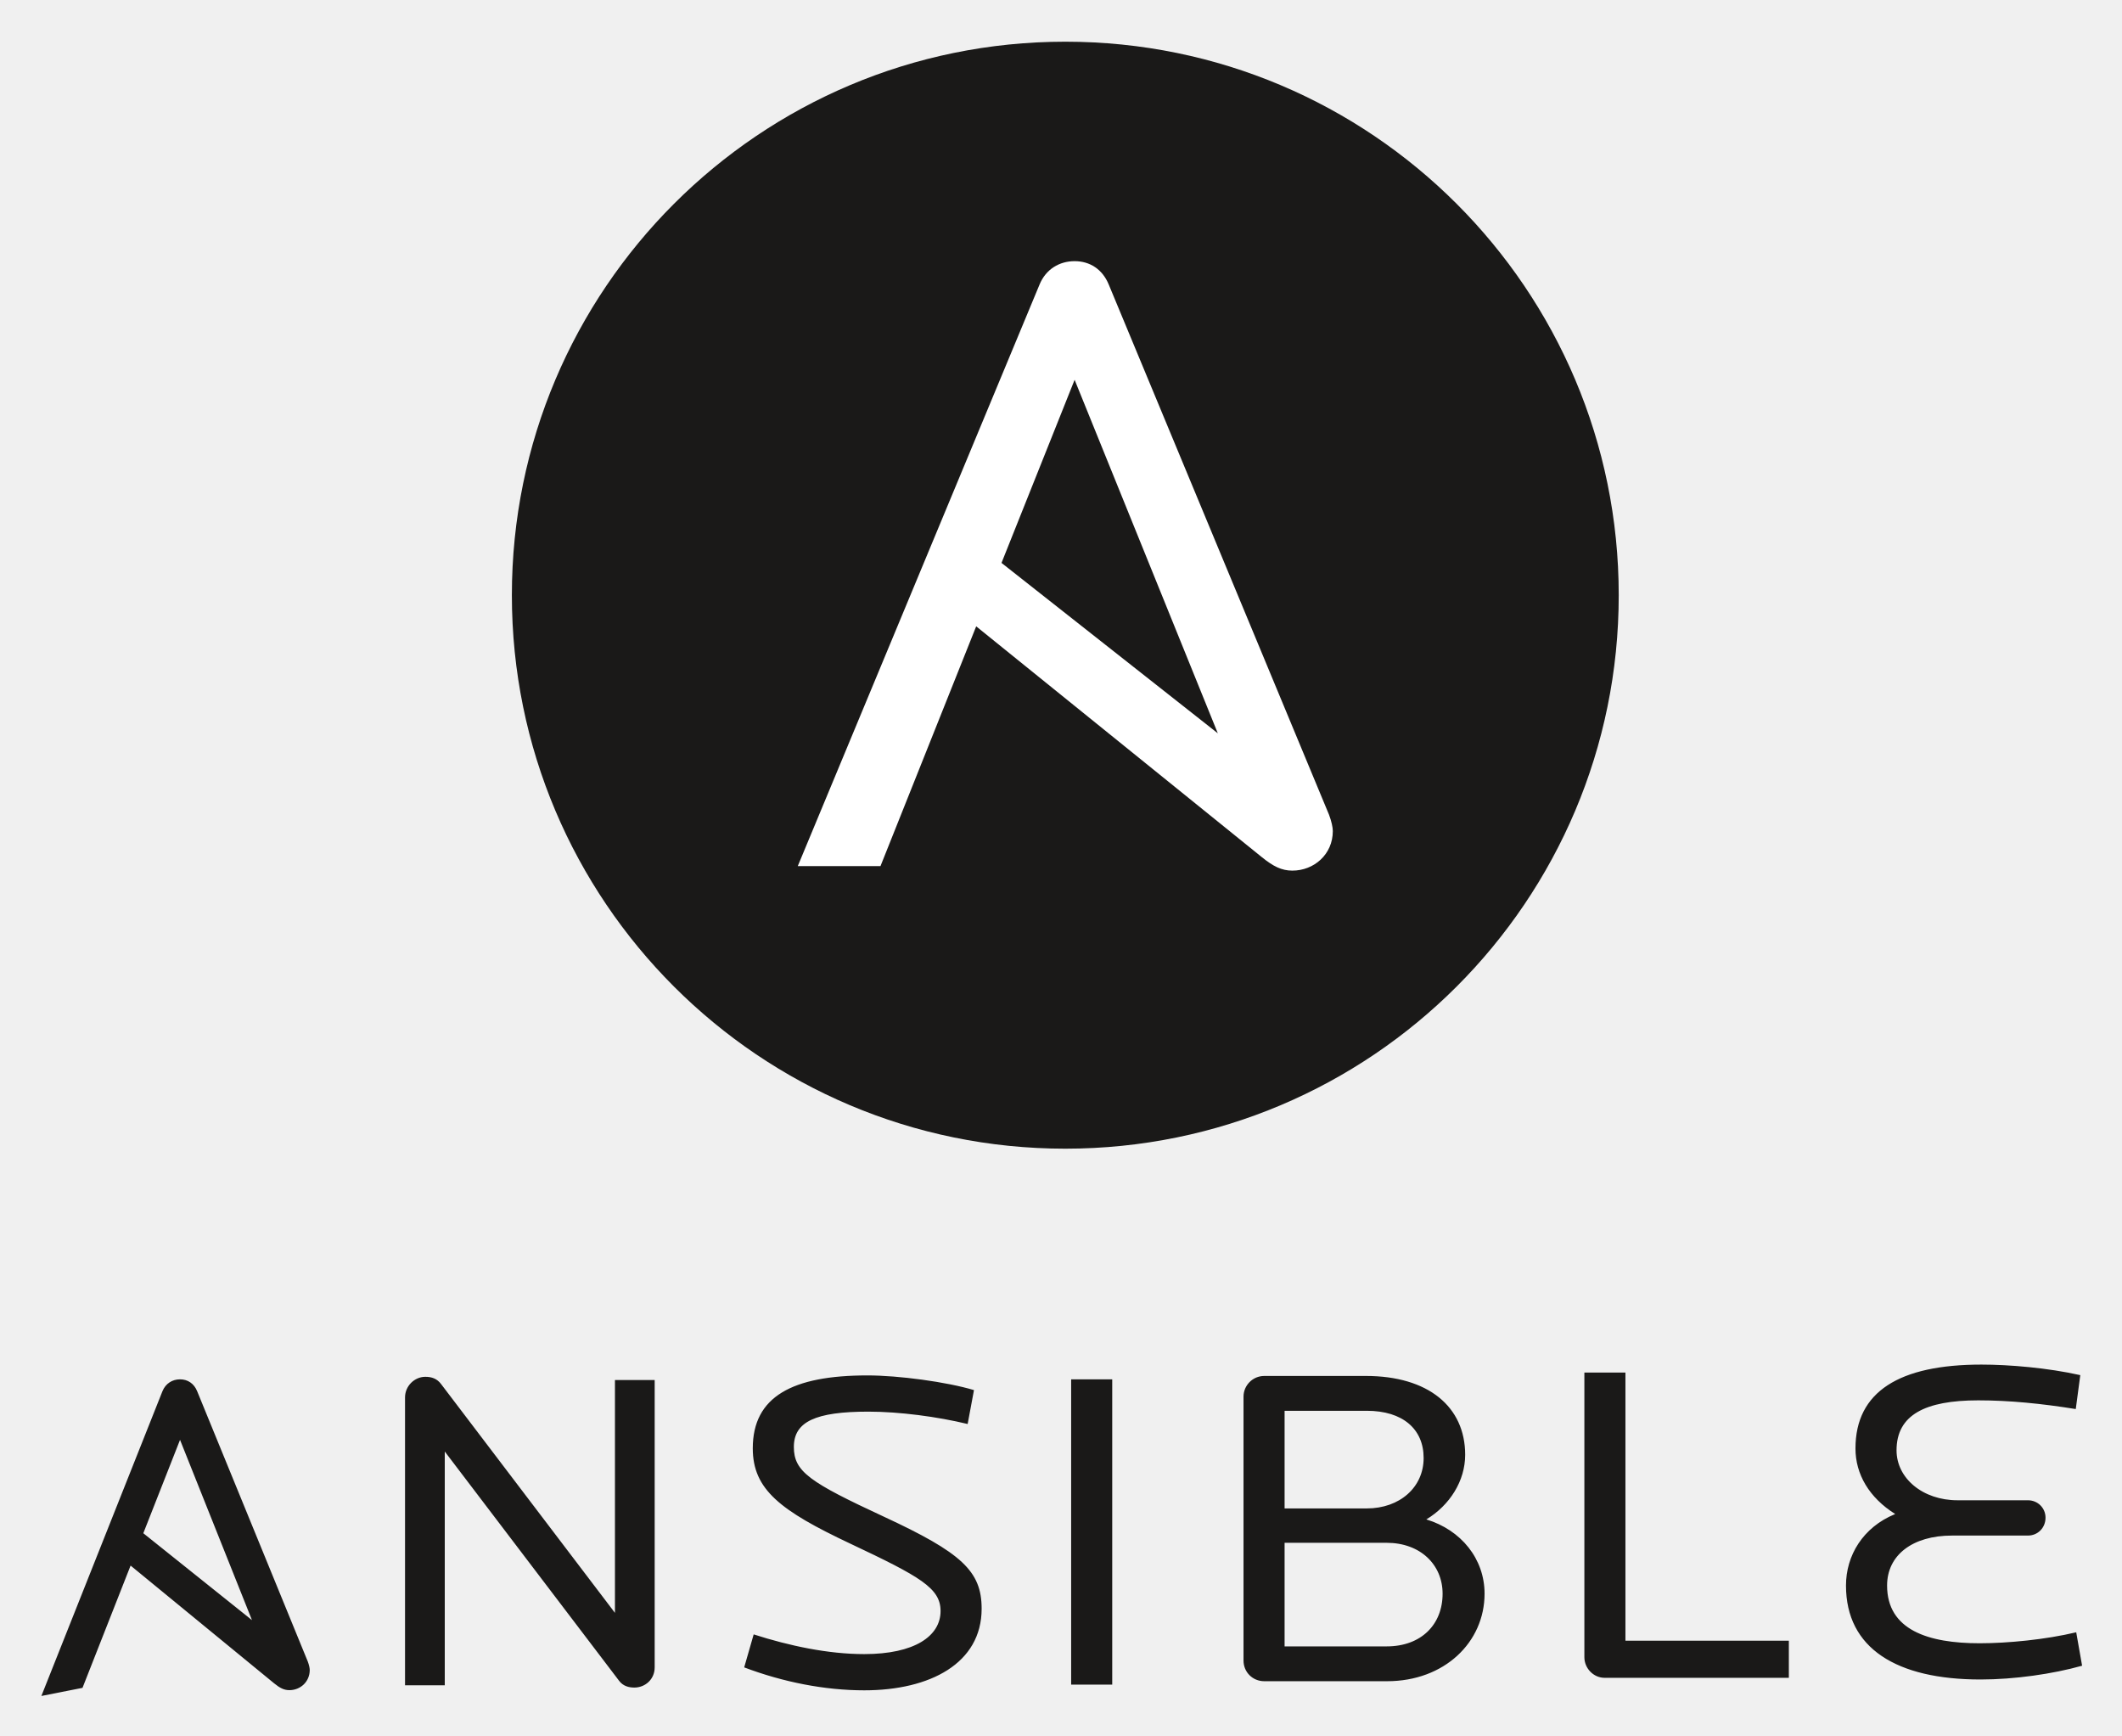
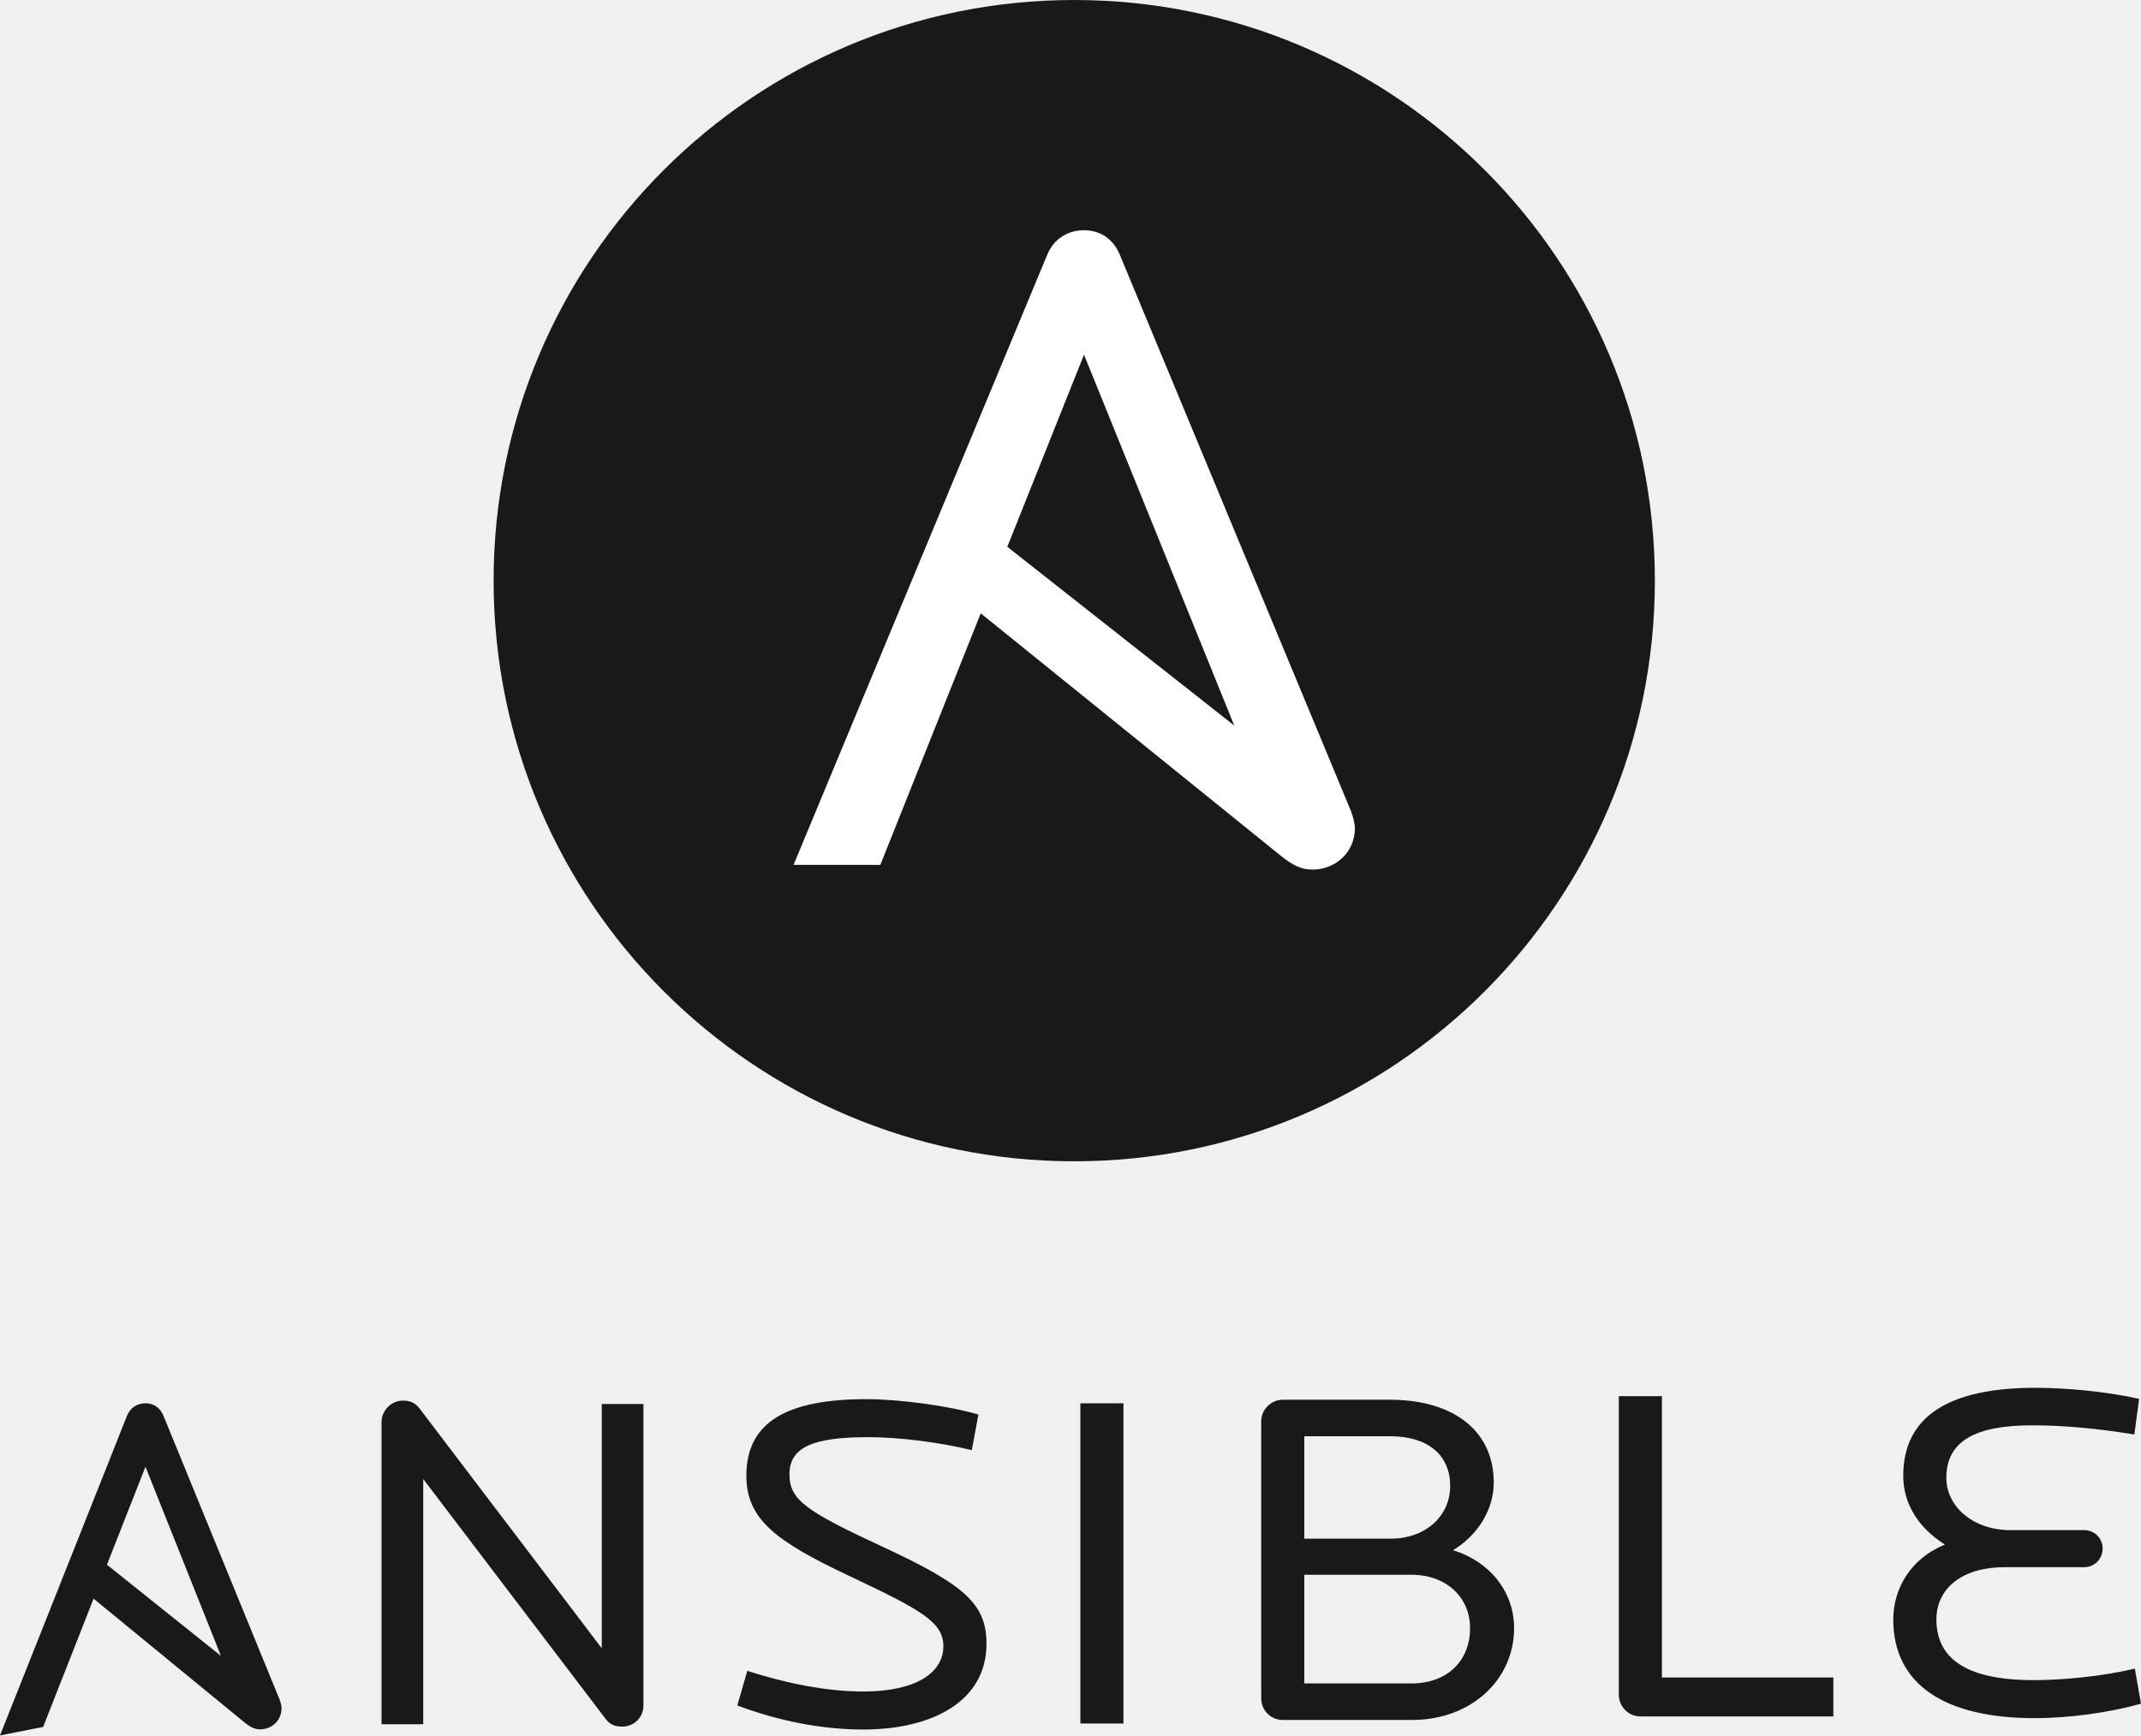
- <svg xmlns="http://www.w3.org/2000/svg" role="img" viewBox="-98.12 -152.12 1202.24 983.24">
-   <path fill="#1A1918" d="M818.989 185.052c0 173.175-140.375 313.547-313.552 313.547-173.163 0-313.552-140.372-313.552-313.547 0-173.163 140.389-313.552 313.552-313.552 173.178 0 313.552 140.389 313.552 313.552" />
-   <path fill="#FFF" d="M510.715 63.04l81.142 200.266-122.563-96.542L510.715 63.04zm144.146 246.4L530.051 9.071C526.489.41 519.362-4.175 510.716-4.175c-8.663 0-16.305 4.585-19.868 13.246l-136.99 329.466h46.862l54.228-135.84 161.827 130.741c6.51 5.261 11.205 7.643 17.312 7.643 12.225 0 22.911-9.168 22.911-22.396 0-2.154-.762-5.572-2.137-9.245z" />
-   <g fill="#1A1918">
-     <path d="M261.286 803.872c-3.076 0-6.394-.775-8.698-3.896l-98.72-129.824v132.421h-22.512V639.512c0-6.488 5.375-11.683 11.516-11.683 3.576 0 6.65 1.043 8.945 4.158l98.467 129.564V629.647h22.51v162.799c-.001 6.754-5.371 11.426-11.508 11.426m130.253 1.563c-22.5 0-46.036-4.682-68.031-12.988l5.375-18.693c20.203 6.492 42.196 11.161 62.656 11.161 28.392 0 43.227-10.125 43.227-24.4 0-12.986-11.512-19.476-51.156-38.176-39.64-18.69-55.238-30.636-55.238-54.004 0-29.336 22.505-41.289 64.958-41.289 17.648 0 44.756 3.644 60.365 8.315l-3.583 19.209c-17.142-4.148-38.62-7.005-56.27-7.005-29.918 0-42.196 5.706-42.196 19.994 0 14.019 8.947 19.985 50.892 39.462 44.25 20.52 55.501 30.899 55.501 52.192-.001 30.904-29.163 46.222-66.5 46.222M508.75 629.268h23.27v172.928h-23.27V629.268zm178.738 92.597h-57.809v58.684h57.809c19.687 0 31.71-12.467 31.71-29.862 0-16.36-12.529-28.822-31.71-28.822m-11.259-74.782h-46.55v55.312h46.55c18.673 0 32.226-11.952 32.226-28.568 0-16.352-11.767-26.744-32.226-26.744m11.513 153.193h-69.565c-6.654 0-11.768-5.192-11.768-11.682v-149.56c0-6.234 5.113-11.685 11.768-11.685h57.543c35.292 0 56.266 17.396 56.266 44.666 0 14.795-8.696 28.558-22 36.606 19.703 5.971 32.991 22.326 32.991 42.064.001 27.518-22.754 49.591-55.235 49.591m123.282-1.92c-6.388 0-11.501-5.451-11.501-11.68V625.431h23.265v151.897h92.584v21.028H811.024zm212.937.944c-47.576 0-76.219-17.656-76.219-53.228 0-16.881 9.466-32.98 27.883-40.506-14.834-9.349-22.509-22.594-22.509-37.134 0-32.196 24.822-47.522 71.361-47.522 15.604 0 37.594 1.827 56.011 5.979l-2.562 19.212c-19.433-3.118-37.6-4.933-55.247-4.933-30.178 0-46.295 8.31-46.295 28.308 0 15.835 14.842 28.298 34.539 28.298h39.896c5.625 0 9.973 4.415 9.973 9.866 0 5.712-4.348 10.125-9.973 10.125h-42.964c-22.514 0-36.827 11.16-36.827 28.307 0 25.179 23.27 32.707 52.428 32.707 15.861 0 37.336-2.067 54.727-6.221l3.332 18.943c-16.632 4.683-38.371 7.799-57.554 7.799M3.878 663.545L44.64 765.674l-61.563-49.232 20.801-52.897zm72.414 125.659L13.597 636.023c-1.789-4.416-5.371-6.756-9.719-6.756-4.349 0-8.186 2.34-9.974 6.756l-68.582 172.61 23.3-4.594 27.248-69.267 81.286 66.67c3.271 2.685 5.628 3.896 8.702 3.896 6.135 0 11.506-4.672 11.506-11.427 0-1.09-.386-2.832-1.072-4.707z" />
+ <svg xmlns="http://www.w3.org/2000/svg" width="631.68" height="512" role="img" viewBox="-98.12 -152.12 1156.193 937.133" version="1.1" id="svg3">
+   <defs id="defs3" />
+   <path fill="#1a1918" d="m 795.547,161.432 c 0,173.175 -140.375,313.547 -313.552,313.547 -173.163,0 -313.552,-140.372 -313.552,-313.547 0,-173.163 140.389,-313.552 313.552,-313.552 173.178,0 313.552,140.389 313.552,313.552" id="path1" />
+   <path fill="#ffffff" d="m 487.273,39.42 81.142,200.266 -122.563,-96.542 z m 144.146,246.4 -124.81,-300.369 c -3.562,-8.661 -10.689,-13.246 -19.335,-13.246 -8.663,0 -16.305,4.585 -19.868,13.246 l -136.99,329.466 h 46.862 l 54.228,-135.84 161.827,130.741 c 6.51,5.261 11.205,7.643 17.312,7.643 12.225,0 22.911,-9.168 22.911,-22.396 0,-2.154 -0.762,-5.572 -2.137,-9.245 z" id="path2" />
+   <g fill="#1a1918" id="g3" transform="translate(-23.442,-23.62)">
+     <path d="m 261.286,803.872 c -3.076,0 -6.394,-0.775 -8.698,-3.896 L 153.868,670.152 V 802.573 H 131.356 V 639.512 c 0,-6.488 5.375,-11.683 11.516,-11.683 3.576,0 6.65,1.043 8.945,4.158 l 98.467,129.564 V 629.647 h 22.51 v 162.799 c -10e-4,6.754 -5.371,11.426 -11.508,11.426 m 130.253,1.563 c -22.5,0 -46.036,-4.682 -68.031,-12.988 l 5.375,-18.693 c 20.203,6.492 42.196,11.161 62.656,11.161 28.392,0 43.227,-10.125 43.227,-24.4 0,-12.986 -11.512,-19.476 -51.156,-38.176 -39.64,-18.69 -55.238,-30.636 -55.238,-54.004 0,-29.336 22.505,-41.289 64.958,-41.289 17.648,0 44.756,3.644 60.365,8.315 l -3.583,19.209 c -17.142,-4.148 -38.62,-7.005 -56.27,-7.005 -29.918,0 -42.196,5.706 -42.196,19.994 0,14.019 8.947,19.985 50.892,39.462 44.25,20.52 55.501,30.899 55.501,52.192 -10e-4,30.904 -29.163,46.222 -66.5,46.222 M 508.75,629.268 h 23.27 v 172.928 h -23.27 z m 178.738,92.597 h -57.809 v 58.684 h 57.809 c 19.687,0 31.71,-12.467 31.71,-29.862 0,-16.36 -12.529,-28.822 -31.71,-28.822 m -11.259,-74.782 h -46.55 v 55.312 h 46.55 c 18.673,0 32.226,-11.952 32.226,-28.568 0,-16.352 -11.767,-26.744 -32.226,-26.744 m 11.513,153.193 h -69.565 c -6.654,0 -11.768,-5.192 -11.768,-11.682 v -149.56 c 0,-6.234 5.113,-11.685 11.768,-11.685 h 57.543 c 35.292,0 56.266,17.396 56.266,44.666 0,14.795 -8.696,28.558 -22,36.606 19.703,5.971 32.991,22.326 32.991,42.064 10e-4,27.518 -22.754,49.591 -55.235,49.591 m 123.282,-1.92 c -6.388,0 -11.501,-5.451 -11.501,-11.68 V 625.431 h 23.265 v 151.897 h 92.584 v 21.028 z m 212.937,0.944 c -47.576,0 -76.219,-17.656 -76.219,-53.228 0,-16.881 9.466,-32.98 27.883,-40.506 -14.834,-9.349 -22.509,-22.594 -22.509,-37.134 0,-32.196 24.822,-47.522 71.361,-47.522 15.604,0 37.594,1.827 56.011,5.979 l -2.562,19.212 c -19.433,-3.118 -37.6,-4.933 -55.247,-4.933 -30.178,0 -46.295,8.31 -46.295,28.308 0,15.835 14.842,28.298 34.539,28.298 h 39.896 c 5.625,0 9.973,4.415 9.973,9.866 0,5.712 -4.348,10.125 -9.973,10.125 h -42.964 c -22.514,0 -36.827,11.16 -36.827,28.307 0,25.179 23.27,32.707 52.428,32.707 15.861,0 37.336,-2.067 54.727,-6.221 l 3.332,18.943 c -16.632,4.683 -38.371,7.799 -57.554,7.799 M 3.878,663.545 44.64,765.674 -16.923,716.442 Z M 76.292,789.204 13.597,636.023 c -1.789,-4.416 -5.371,-6.756 -9.719,-6.756 -4.349,0 -8.186,2.34 -9.974,6.756 l -68.582,172.61 23.3,-4.594 27.248,-69.267 81.286,66.67 c 3.271,2.685 5.628,3.896 8.702,3.896 6.135,0 11.506,-4.672 11.506,-11.427 0,-1.09 -0.386,-2.832 -1.072,-4.707 z" id="path3" />
  </g>
</svg>
